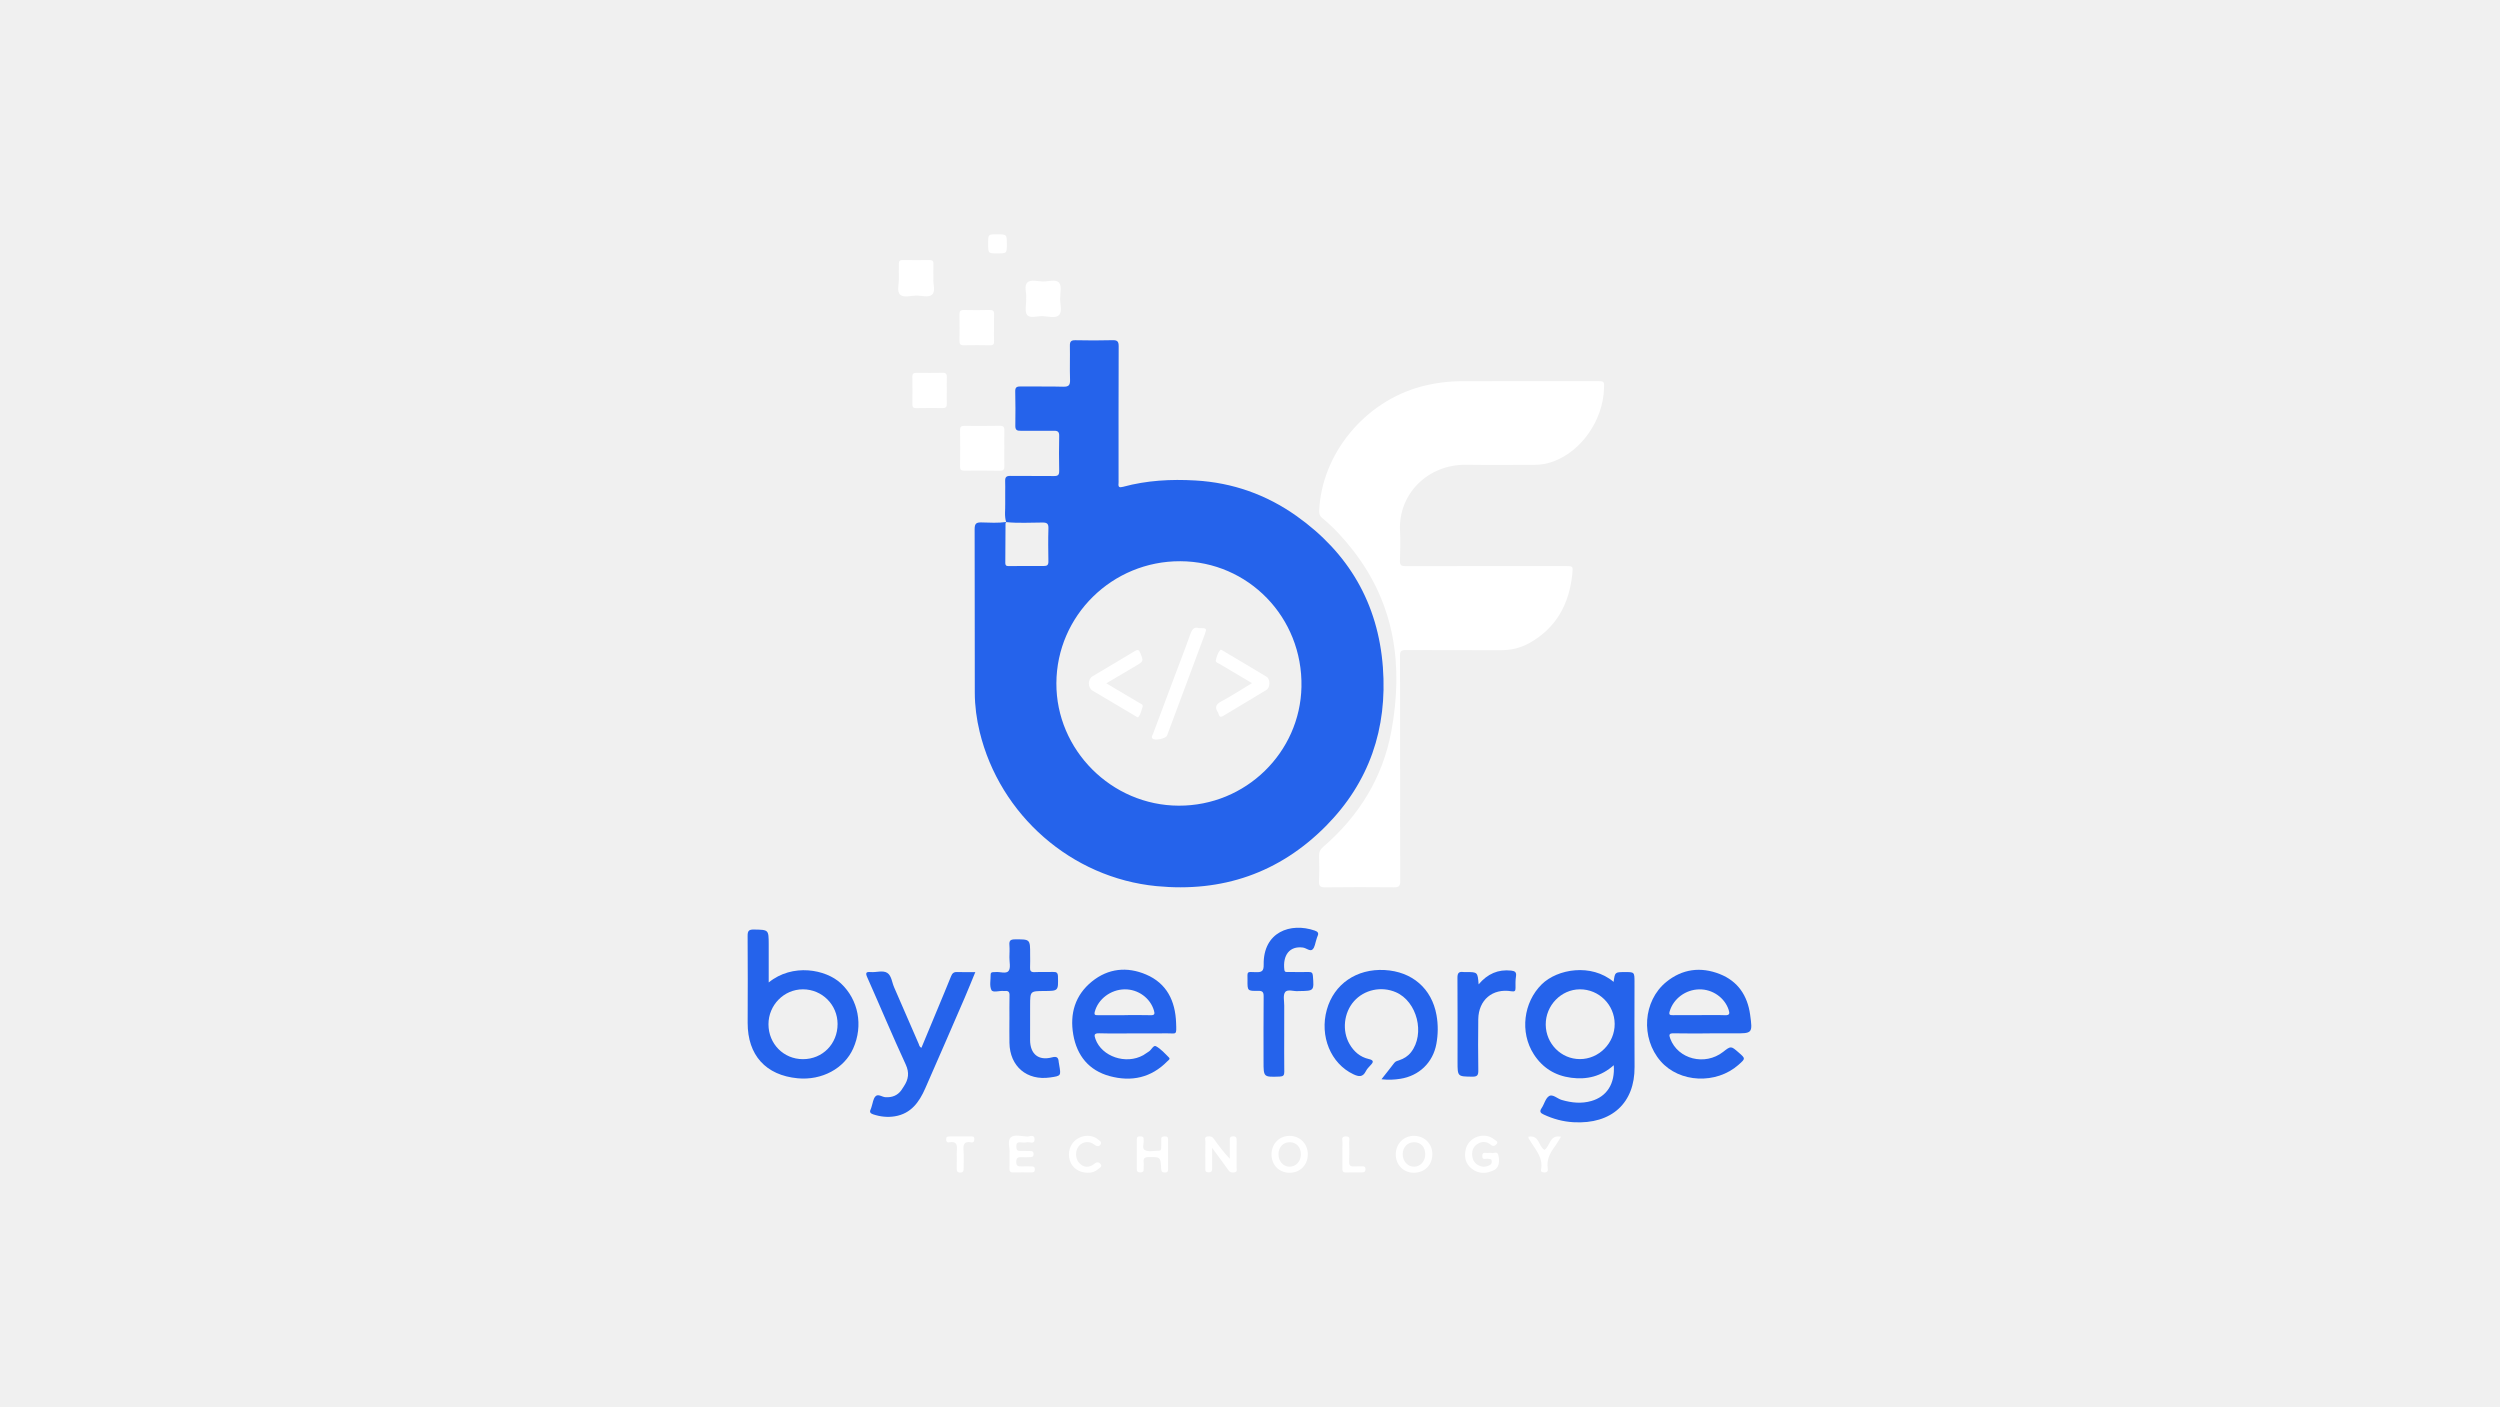
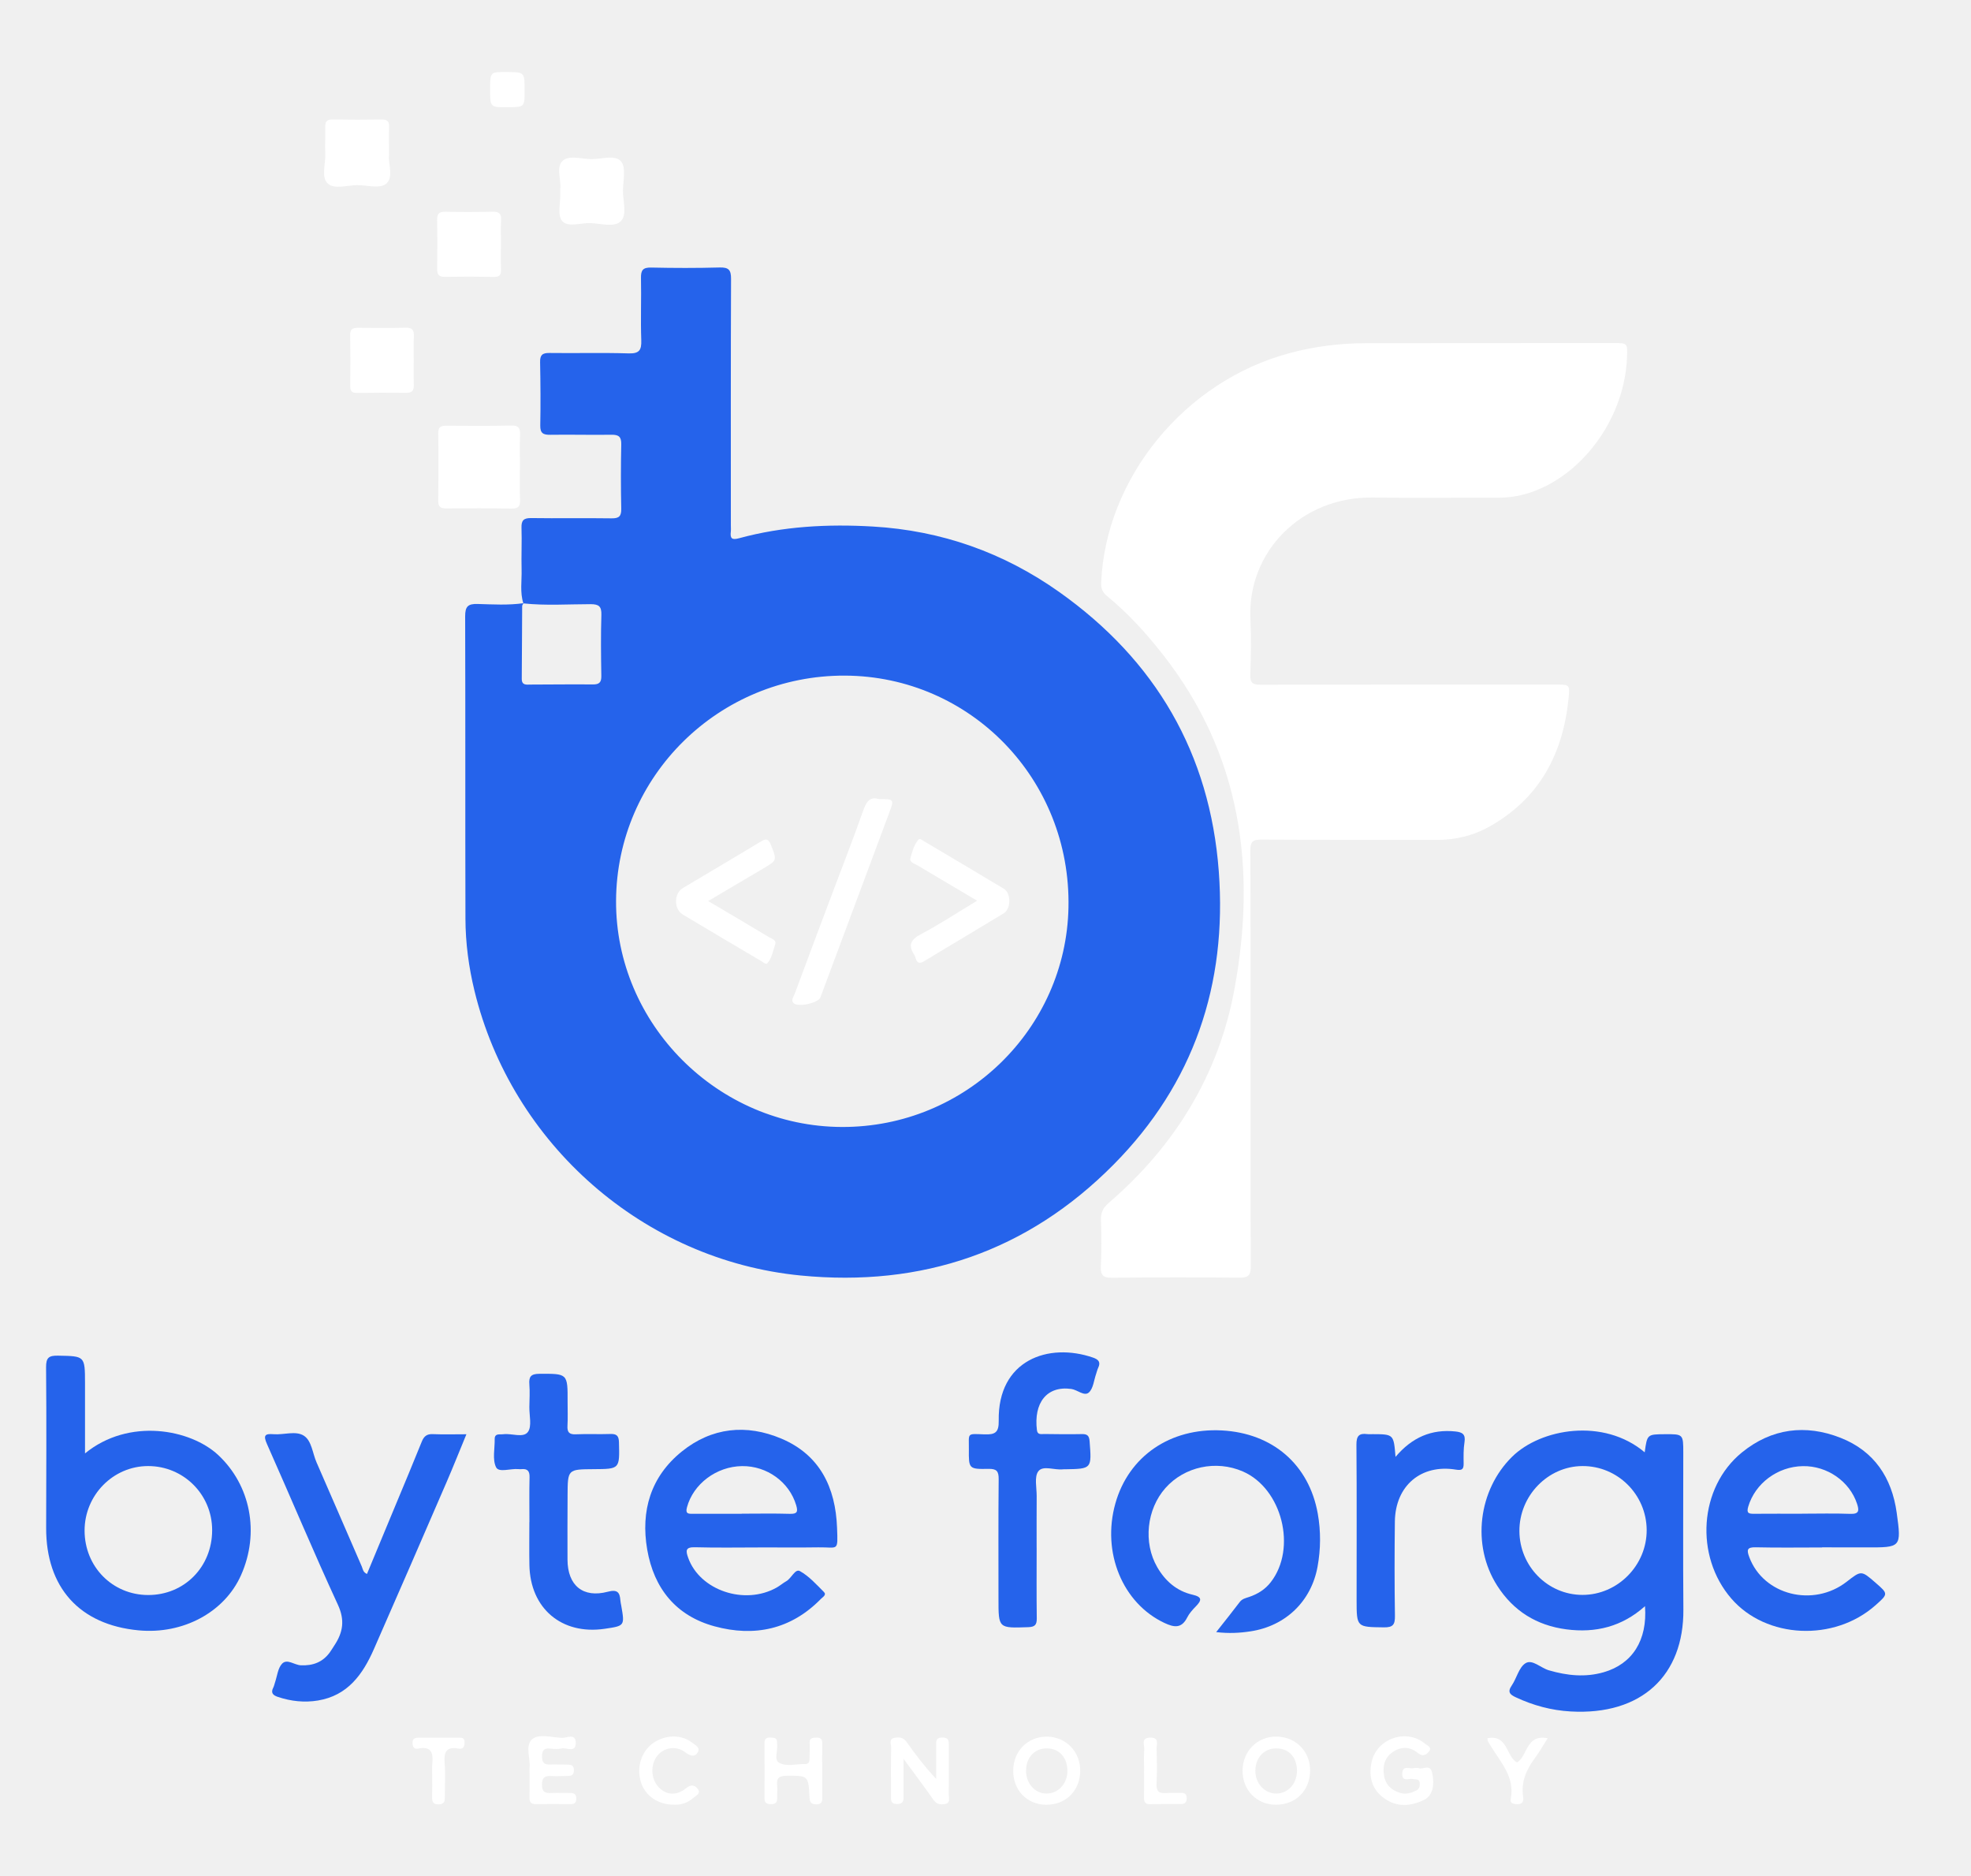
- <svg xmlns="http://www.w3.org/2000/svg" version="1.1" id="Layer_1" x="0px" y="0px" viewBox="0 0 1920 1080" style="enable-background:new 0 0 1920 1080;" xml:space="preserve">
+ <svg xmlns="http://www.w3.org/2000/svg" version="1.1" id="Layer_1" x="0px" y="0px" viewBox="555 150 820 780" style="enable-background:new 0 0 1920 1080;" xml:space="preserve">
  <style type="text/css">
- 	.st0{fill:#0a0a0a;}
+ 	.st0{fill:#603813;}
	.st1{fill:#2563eb;}
	.st2{fill:#FFFFFF;}
</style>
  <g>
    <path class="st1" d="M772.74,400.98c-1.48-4.63-0.61-9.39-0.74-14.09c-0.15-5.79,0.15-11.59-0.04-17.38   c-0.1-3.11,0.95-4.06,4.05-4.02c11.14,0.16,22.29-0.05,33.43,0.11c3.13,0.05,4.08-0.9,4.02-4.02c-0.19-8.91-0.19-17.83,0-26.74   c0.07-3.19-1.06-4.06-4.09-4.01c-8.47,0.13-16.94-0.11-25.41,0.02c-2.93,0.04-4.25-0.6-4.19-3.88c0.17-8.76,0.1-17.53-0.07-26.3   c-0.06-2.88,0.84-3.89,3.8-3.85c10.99,0.15,22-0.17,32.98,0.17c4.46,0.14,5.46-1.31,5.31-5.5c-0.31-8.61,0.06-17.24-0.12-25.85   c-0.07-3.24,0.81-4.43,4.22-4.35c9.51,0.21,19.02,0.23,28.53-0.03c3.72-0.1,4.74,1.02,4.72,4.72   c-0.14,34.18-0.08,68.35-0.08,102.53c0,0.89,0.08,1.79-0.02,2.67c-0.34,2.88,0.52,3.49,3.46,2.69c18.24-4.96,36.81-5.96,55.64-4.86   c28.5,1.66,54.39,10.83,77.53,27.23c40.06,28.39,62.73,67.11,66.39,116.26c3.5,46.97-10.38,88.19-43.74,121.87   c-35.83,36.18-79.74,51.09-130.19,46.17c-65.32-6.37-120.25-54.6-135.74-118.46c-2.39-9.85-3.72-19.88-3.75-29.98   c-0.12-41.9,0.02-83.81-0.12-125.71c-0.01-4.09,1.12-5.29,5.19-5.17c6.36,0.18,12.76,0.58,19.1-0.33c-0.2,0.39-0.56,0.78-0.57,1.18   c-0.07,10.08-0.08,20.16-0.17,30.25c-0.02,2.88,2.01,2.42,3.71,2.42c8.6,0,17.21-0.15,25.81-0.05c2.7,0.03,3.63-0.83,3.58-3.55   c-0.14-8.45-0.24-16.91,0.02-25.36c0.11-3.57-1.04-4.48-4.5-4.48C791.38,401.31,782.05,401.96,772.74,400.98z M811.3,524.7   c-0.23,51.22,42.3,93.9,93.96,94.06c51.57,0.17,93.24-40.95,94.26-91.27c1.08-53.42-40.91-96.27-93.03-96.47   C854.17,430.82,811.53,472.79,811.3,524.7z" />
    <path class="st2" d="M1075.29,590.64c0,28.68-0.06,57.36,0.08,86.04c0.02,3.65-0.89,4.81-4.67,4.77   c-17.68-0.19-35.37-0.17-53.05,0.03c-3.77,0.04-4.83-1.11-4.66-4.78c0.3-6.38,0.27-12.78,0.04-19.16c-0.12-3.12,0.86-5.15,3.24-7.2   c27.42-23.59,45.65-53.13,52.23-88.54c9.33-50.16,3.03-97.72-29.54-139.34c-6.98-8.91-14.54-17.29-23.32-24.47   c-1.92-1.57-2.63-3.11-2.52-5.65c1.88-43.67,34.86-83.85,78.43-95.48c10.41-2.78,20.97-4.1,31.72-4.11   c34.33-0.04,68.65-0.05,102.98-0.06c5.85,0,5.85,0.03,5.64,5.84c-0.87,24.27-17.22,47.79-38.75,55.81   c-4.79,1.78-9.7,2.68-14.82,2.67c-17.39-0.03-34.77,0.2-52.16-0.06c-29.92-0.45-52.29,22.75-50.95,50.52   c0.37,7.71,0.22,15.46-0.05,23.18c-0.12,3.47,1.1,4.17,4.33,4.16c40.86-0.1,81.73-0.06,122.59-0.07c5.98,0,6.07-0.03,5.48,5.84   c-2.32,23.15-12.23,41.68-33.06,53.32c-6.72,3.75-14.03,5.47-21.8,5.45c-24.37-0.08-48.74,0.03-73.11-0.12   c-3.56-0.02-4.42,1.07-4.4,4.5c0.13,28.98,0.07,57.95,0.07,86.93C1075.28,590.64,1075.29,590.64,1075.29,590.64z" />
    <path class="st1" d="M1239.25,754.08c1.03-7.48,1.03-7.48,8.34-7.53c7.69-0.05,7.71-0.05,7.71,7.78   c0.01,21.69-0.14,43.39,0.04,65.08c0.23,27.46-17.37,44.15-46.94,42.46c-7.93-0.45-15.52-2.49-22.74-5.87   c-2.4-1.12-3.63-2.15-1.74-4.91c2.09-3.05,2.99-7.58,5.76-9.29c2.81-1.75,6.34,1.98,9.68,2.95c7.58,2.21,15.14,3.02,22.82,0.81   c11.9-3.42,18.26-13.29,17.19-27.48c-9.57,8.56-20.57,11.23-32.7,9.64c-12.38-1.62-22.04-7.62-28.78-18.15   c-10.78-16.86-7.85-39.82,6.19-53.64C1195.98,744.21,1222.06,739.6,1239.25,754.08z M1187.12,786.87   c0.09,14.64,11.8,26.49,26.2,26.52c14.67,0.03,26.86-12.31,26.75-27.06c-0.11-14.71-12.1-26.61-26.74-26.53   C1198.96,759.87,1187.03,772.18,1187.12,786.87z" />
    <path class="st1" d="M590.37,754.53c18.31-14.95,43.92-10.08,55.46,0.73c13.38,12.53,17.32,32.24,9.44,49.94   c-6.86,15.41-24.11,24.69-42.64,22.93c-24.55-2.32-38.49-17.81-38.43-42.6c0.05-22.27,0.17-44.54-0.03-66.8   c-0.04-4.06,1.19-4.92,4.97-4.85c11.17,0.21,11.2,0.06,11.23,11.44C590.4,734.77,590.37,744.23,590.37,754.53z M616.61,813.44   c15.07,0.04,26.67-11.71,26.65-27c-0.01-14.78-11.87-26.64-26.64-26.64c-14.56,0-26.46,12.11-26.43,26.88   C590.22,801.69,601.77,813.4,616.61,813.44z" />
    <path class="st1" d="M871.82,793.65c-9.21,0-18.42,0.18-27.62-0.08c-4.06-0.11-3.96,1.41-2.88,4.42   c4.83,13.51,23.44,19.83,36.75,12.37c1.42-0.79,2.67-1.89,4.08-2.69c2.14-1.21,3.66-5.27,5.63-4.18c3.8,2.1,6.88,5.58,10.02,8.72   c1.17,1.17-0.55,2.11-1.28,2.85c-12.44,12.72-27.66,15.91-44.25,11.4c-16.01-4.35-25.22-15.74-28.01-31.92   c-2.77-16.09,1.44-30.31,14.34-40.75c12.49-10.1,26.92-11.58,41.53-5.38c16.04,6.81,22.49,20.39,23.11,37.04   c0.38,10.23,0.53,8.03-7.81,8.16c-7.87,0.12-15.74,0.03-23.61,0.03C871.82,793.63,871.82,793.64,871.82,793.65z M863.59,779.65   c0-0.01,0-0.02,0-0.04c6.68,0,13.35-0.14,20.02,0.06c3.1,0.09,3.42-0.89,2.62-3.6c-2.83-9.58-12.11-16.38-22.5-16.25   c-10.72,0.13-20.34,7.46-22.93,17.15c-0.7,2.62,0.43,2.7,2.32,2.69C849.94,779.63,856.76,779.65,863.59,779.65z" />
    <path class="st1" d="M1313.05,793.66c-9.21,0-18.42,0.15-27.62-0.07c-3.71-0.09-3.76,1.16-2.67,4.09   c5.88,15.8,26.61,21.06,40.55,10.21c6.05-4.72,6.05-4.72,11.99,0.45c5.31,4.62,5.31,4.62-0.06,9.38   c-17.19,15.24-45.44,13.93-59.92-2.77c-15.37-17.72-13.51-46.26,4.38-60.82c12.31-10.01,26.43-11.83,41.06-6.07   c13.94,5.49,21.31,16.55,23.33,31.16c2,14.47,1.87,14.48-12.77,14.4c-6.09-0.03-12.18-0.01-18.26-0.01   C1313.05,793.63,1313.05,793.65,1313.05,793.66z M1304.75,779.63c0-0.01,0-0.02,0-0.02c6.67,0,13.36-0.18,20.02,0.07   c3.76,0.14,3.72-1.43,2.82-4.19c-3.06-9.3-12.39-15.83-22.55-15.66c-10.56,0.17-19.88,7.22-22.72,16.86   c-0.8,2.72,0.21,2.98,2.41,2.96C1291.4,779.59,1298.08,779.63,1304.75,779.63z" />
    <path class="st1" d="M707.67,804.68c4.04-9.71,8.07-19.38,12.08-29.06c3.59-8.64,7.22-17.26,10.7-25.93   c0.89-2.21,2.06-3.28,4.58-3.17c4.43,0.19,8.88,0.05,14.01,0.05c-2.83,6.84-5.38,13.27-8.12,19.62   c-10.09,23.3-20.17,46.59-30.4,69.83c-4.59,10.42-10.85,19.23-23.2,21.29c-5.69,0.95-11.24,0.33-16.69-1.48   c-2.04-0.68-3.09-1.66-1.94-3.88c0.34-0.65,0.47-1.41,0.71-2.11c0.92-2.67,1.18-5.96,2.95-7.83c2.09-2.2,5.11,0.54,7.79,0.66   c4.99,0.23,9.06-1.26,12.05-5.34c0.7-0.96,1.29-1.99,1.95-2.98c3.55-5.37,4.42-10.41,1.43-16.88   c-10.22-22.12-19.61-44.62-29.52-66.88c-1.61-3.62-0.79-4.33,2.75-4.04c4.27,0.35,9.26-1.57,12.65,0.65   c3.24,2.11,3.57,7.27,5.24,11.06c6.33,14.42,12.53,28.9,18.83,43.33C705.96,802.59,705.97,803.95,707.67,804.68z" />
    <path class="st1" d="M1060.97,828.87c3.62-4.6,6.78-8.52,9.81-12.53c1.01-1.33,2.44-1.61,3.82-2.07c3.61-1.21,6.71-3.12,9.07-6.16   c10.98-14.09,4.71-38.99-11.62-46.07c-11.14-4.84-24.29-2.01-32.2,6.91c-7.81,8.82-9.3,22.7-3.41,32.89   c3.33,5.77,8.11,9.96,14.68,11.46c4.22,0.97,3.79,2.41,1.33,4.93c-1.34,1.37-2.69,2.87-3.54,4.56c-2.34,4.65-5.45,4.16-9.48,2.26   c-17.37-8.17-26.13-29.26-20.41-49.66c5.51-19.66,22.83-31.54,44.3-30.41c21.19,1.12,36.27,14.22,39.91,34.57   c1.32,7.4,1.25,14.78-0.09,22.13c-2.63,14.41-13.31,24.65-27.84,26.86C1070.79,829.24,1066.26,829.48,1060.97,828.87z" />
    <path class="st1" d="M986.28,793.74c0,9.8-0.08,19.61,0.05,29.41c0.03,2.67-0.77,3.56-3.52,3.66   c-12.42,0.44-12.41,0.53-12.41-11.65c0.01-16.64-0.09-33.28,0.08-49.92c0.03-3.32-0.86-4.33-4.21-4.27   c-8.21,0.15-8.26-0.02-8.19-8.14c0.06-6.95-1.05-6.48,6.53-6.21c4.46,0.16,5.98-0.85,5.89-5.69   c-0.45-25.19,20.63-32.67,39.25-26.24c2.25,0.78,3.27,1.87,2.13,4.25c-0.38,0.8-0.56,1.69-0.86,2.53   c-0.93,2.65-1.18,6.08-3.02,7.73c-1.91,1.71-4.73-1.11-7.3-1.47c-10.27-1.43-15.72,5.88-14.3,17.17c0.26,2.04,1.88,1.55,3.1,1.57   c5.2,0.07,10.4,0.14,15.6,0.03c2.25-0.05,3.04,0.67,3.21,2.99c0.88,11.47,0.95,11.47-10.26,11.65c-0.3,0-0.6-0.02-0.89,0.02   c-3.5,0.4-8.24-1.75-10.18,0.81c-1.75,2.31-0.66,6.83-0.69,10.37c-0.05,7.13-0.02,14.26-0.02,21.39   C986.3,793.74,986.29,793.74,986.28,793.74z" />
    <path class="st1" d="M775.26,783.13c0-6.24-0.1-12.48,0.05-18.72c0.06-2.55-0.87-3.56-3.34-3.33c-0.44,0.04-0.89,0.03-1.34-0.01   c-3.2-0.32-8.1,1.56-9.24-0.76c-1.6-3.23-0.51-7.8-0.58-11.8c-0.02-1.31,0.65-1.87,1.9-1.89c0.59-0.01,1.19,0,1.78-0.07   c3.48-0.41,8.24,1.66,10.14-0.94c1.72-2.35,0.55-6.85,0.6-10.4c0.05-3.12,0.25-6.26,0-9.36c-0.26-3.21,0.63-4.4,4.1-4.42   c11.86-0.07,11.86-0.21,11.81,11.76c-0.01,3.27,0.14,6.55-0.05,9.8c-0.15,2.65,0.63,3.73,3.47,3.6c4.75-0.22,9.51,0.04,14.26-0.13   c2.6-0.09,3.62,0.6,3.69,3.44c0.28,11.13,0.39,11.13-10.57,11.19c-10.74,0.07-10.76,0.07-10.81,10.87   c-0.04,8.92-0.07,17.83-0.03,26.75c0.04,10.79,6.45,16.09,16.77,13.36c3.96-1.05,5,0.24,5.23,3.65c0.05,0.74,0.25,1.46,0.37,2.2   c1.45,8.35,1.45,8.35-6.93,9.57c-17.86,2.62-30.97-8.47-31.29-26.54c-0.11-5.94-0.02-11.89-0.02-17.83   C775.24,783.13,775.25,783.13,775.26,783.13z" />
    <path class="st1" d="M1135.58,755.98c6.91-8.16,14.99-11.61,24.92-10.57c2.88,0.3,4.3,1.16,3.78,4.43   c-0.46,2.91-0.4,5.92-0.36,8.89c0.03,2.35-0.63,2.98-3.12,2.57c-14.56-2.43-25.3,6.64-25.49,21.58   c-0.16,13.07-0.17,26.14,0.03,39.2c0.05,3.57-0.72,4.87-4.58,4.81c-11.33-0.15-11.36,0.02-11.37-11.39   c-0.01-21.53,0.11-43.07-0.07-64.6c-0.03-3.65,1.12-4.84,4.52-4.39c0.73,0.1,1.48,0.01,2.23,0.02   C1134.82,746.56,1134.82,746.56,1135.58,755.98z" />
    <path class="st2" d="M771.3,344.48c0,4.45-0.12,8.91,0.05,13.36c0.1,2.6-0.58,3.74-3.43,3.7c-9.05-0.16-18.11-0.15-27.16-0.07   c-2.35,0.02-3.47-0.51-3.44-3.17c0.13-9.35,0.14-18.7,0.01-28.05c-0.04-2.67,1.04-3.2,3.41-3.18c9.05,0.08,18.11,0.1,27.16-0.06   c2.83-0.05,3.55,1.07,3.46,3.67c-0.16,4.6-0.04,9.2-0.04,13.8C771.32,344.48,771.31,344.48,771.3,344.48z" />
    <path class="st2" d="M716.85,214.53c-0.44,3.28,1.96,8.92-0.98,11.71c-2.69,2.54-8.21,0.69-12.48,0.77   c-4.11,0.08-9.43,1.83-12.05-0.69c-2.81-2.71-0.84-8.12-1.02-12.35c-0.16-3.7,0.11-7.41,0-11.12c-0.06-2.23,0.6-3.19,3-3.15   c6.82,0.12,13.64,0.11,20.46,0.01c2.28-0.03,3.19,0.73,3.1,3.07C716.75,206.33,716.85,209.89,716.85,214.53z" />
    <path class="st2" d="M763.39,251.76c0,3.41-0.1,6.82,0.04,10.22c0.09,2.17-0.43,3.25-2.9,3.2c-6.81-0.13-13.63-0.14-20.44-0.02   c-2.6,0.04-3.26-1.04-3.22-3.45c0.12-6.66,0.13-13.33-0.02-19.99c-0.06-2.62,0.65-3.71,3.47-3.64c6.51,0.16,13.04,0.14,19.55-0.02   c2.64-0.06,3.76,0.69,3.6,3.48c-0.2,3.39-0.05,6.81-0.05,10.22C763.4,251.76,763.4,251.76,763.39,251.76z" />
    <path class="st2" d="M727.13,300.04c-0.01,3.41-0.08,6.82,0.02,10.22c0.06,2.27-0.83,3.16-3.13,3.13   c-6.82-0.08-13.63-0.05-20.45,0.05c-2.1,0.03-2.88-0.72-2.86-2.82c0.07-7.11,0.08-14.23-0.02-21.34c-0.04-2.47,1.18-2.96,3.29-2.94   c6.67,0.06,13.34,0.1,20.01-0.03c2.64-0.05,3.28,1.14,3.19,3.5C727.04,293.22,727.14,296.63,727.13,300.04z" />
    <path class="st2" d="M788.09,228.58c0.5-3.49-1.91-8.91,0.96-11.66c2.63-2.53,7.94-0.75,12.06-0.73c4.23,0.02,9.87-1.96,12.31,1   c2.08,2.54,0.82,7.95,0.75,12.08c-0.08,4.4,1.9,10.06-0.97,12.83c-2.65,2.56-8.23,0.86-12.51,0.7c-4.08-0.15-9.52,1.94-11.87-0.95   c-2-2.45-0.61-7.65-0.72-11.64C788.09,229.91,788.09,229.61,788.09,228.58z" />
    <path class="st2" d="M930.91,881.59c0,5.97-0.03,10.64,0.01,15.31c0.02,1.92-0.02,3.48-2.71,3.47c-2.84,0-2.52-1.8-2.52-3.58   c0-6.67-0.07-13.34,0.05-20.01c0.02-1.37-1.07-3.52,1.46-3.95c1.93-0.33,3.65-0.18,5.03,1.8c3.64,5.21,7.52,10.24,12.25,15.31   c0-4.58,0.01-9.16-0.01-13.74c-0.01-1.81-0.24-3.49,2.58-3.49c2.72,0,2.7,1.49,2.69,3.41c-0.03,6.82,0.04,13.63-0.02,20.45   c-0.01,1.35,0.72,3.28-1.33,3.74c-1.87,0.42-3.65,0.33-5.05-1.69C939.58,893.22,935.59,887.98,930.91,881.59z" />
    <path class="st2" d="M1085.69,900.67c-7.96-0.06-13.87-6.21-13.74-14.32c0.13-8.09,6.21-14.12,14.12-14.02   c8.06,0.1,14.02,6.14,13.98,14.14C1100,894.83,1094.03,900.73,1085.69,900.67z M1086,877.23c-5.05-0.01-8.66,3.8-8.73,9.19   c-0.07,5.4,3.94,9.73,8.9,9.6c4.83-0.12,8.46-4.26,8.41-9.59C1094.54,880.86,1091.16,877.23,1086,877.23z" />
    <path class="st2" d="M990.17,900.68c-8.02-0.1-13.8-6.2-13.64-14.39c0.16-8.15,6.17-14.06,14.19-13.94   c7.9,0.12,13.86,6.41,13.68,14.47C1004.22,894.99,998.27,900.78,990.17,900.68z M990.66,877.23c-5.1-0.1-8.7,3.65-8.79,9.14   c-0.09,5.34,3.63,9.61,8.42,9.65c4.9,0.05,8.73-4.02,8.78-9.31C999.13,881.12,995.76,877.33,990.66,877.23z" />
    <path class="st2" d="M1145.26,885.41c1.49,0.92,4.64-1.96,5.51,1.84c1.26,5.49,0.07,9.73-3.21,11.35   c-5.88,2.9-11.77,3.19-17.17-0.97c-4.88-3.75-6.01-9.02-4.74-14.79c2.16-9.79,14.61-14,22.23-7.54c0.9,0.76,3.14,1.5,1.49,3.38   c-1.22,1.39-2.55,2.07-4.51,0.44c-3.17-2.63-6.91-2.74-10.32-0.45c-3.42,2.29-4.39,5.82-3.75,9.79c0.64,3.95,3.12,6.24,6.86,7.32   c2.29,0.66,4.38,0.03,6.43-0.95c1.46-0.7,1.73-1.97,1.55-3.36c-0.22-1.7-1.66-1.22-2.75-1.49c-1.67-0.41-4.67,1.43-4.5-2.33   c0.15-3.58,3.03-1.75,4.74-2.2C1143.66,885.28,1144.29,885.41,1145.26,885.41z" />
    <path class="st2" d="M897.09,886.64c0,3.71-0.03,7.41,0.01,11.12c0.02,1.75-0.41,2.77-2.48,2.75c-2.09-0.02-2.73-0.77-2.84-2.88   c-0.47-9.19-0.54-9.05-9.52-9.01c-3.11,0.01-4.29,0.95-3.94,4.04c0.19,1.75-0.05,3.55,0,5.33c0.05,2.01-1.02,2.49-2.81,2.44   c-1.66-0.04-2.44-0.67-2.44-2.37c0.02-7.71,0.04-15.41-0.01-23.12c-0.01-1.83,0.94-2.26,2.5-2.21c1.4,0.05,2.77,0.04,2.73,2   c-0.01,0.3-0.01,0.6,0.02,0.89c0.27,2.6-1.31,6.35,0.78,7.55c3.1,1.79,7.21,0.49,10.88,0.57c1.63,0.04,1.83-1.14,1.83-2.43   c0-2.07,0.14-4.16,0.03-6.22c-0.12-2.2,1.2-2.31,2.83-2.34c1.65-0.03,2.45,0.54,2.42,2.3c-0.07,3.85-0.02,7.71-0.02,11.56   C897.08,886.64,897.09,886.64,897.09,886.64z" />
    <path class="st2" d="M775.31,885.48c0.51-3.53-1.95-9.21,0.97-11.96c2.66-2.49,8.24-0.87,12.5-0.66c1.97,0.09,5.8-2.13,5.75,2.18   c-0.05,4.2-3.81,1.74-5.87,2.22c-1.55,0.36-3.25,0.2-4.87,0.05c-2.55-0.24-3.28,0.83-3.28,3.31c0,2.55,0.92,3.44,3.37,3.32   c2.36-0.11,4.74,0.07,7.11,0.05c1.68-0.02,2.8,0.26,2.78,2.4c-0.02,2.23-1.36,2.29-2.92,2.31c-2.07,0.02-4.16,0.16-6.22,0.04   c-2.56-0.15-4.08,0.2-4.15,3.46c-0.06,3.26,1.4,3.71,4,3.59c2.51-0.11,5.04,0.03,7.55-0.01c1.72-0.03,2.77,0.35,2.71,2.45   c-0.06,1.87-0.98,2.21-2.52,2.19c-4.74-0.04-9.48-0.09-14.22,0c-2.22,0.04-2.77-0.99-2.72-2.98   C775.38,893.73,775.31,890.03,775.31,885.48z" />
    <path class="st2" d="M835.34,900.65c-6.48,0.04-11.9-3.66-13.69-9.34c-1.93-6.14,0.12-12.73,5.05-16.26   c4.95-3.54,11.81-3.71,16.19-0.25c1.28,1.01,3.58,2.11,2.43,4.04c-1.26,2.11-3.12,1.61-5.16,0.06c-3.76-2.87-8.76-2.13-11.58,1.25   c-3.03,3.63-2.88,9.59,0.32,13.09c3.12,3.42,7.51,3.86,11.51,0.58c2.05-1.68,3.56-1.4,4.86,0.24c1.51,1.92-0.73,2.81-1.75,3.71   C841.24,899.81,838.46,900.82,835.34,900.65z" />
    <path class="st2" d="M1173.81,873c8.59-1.59,7.66,7.47,12.32,10.1c4.44-2.61,3.64-11.89,12.75-10.09   c-1.91,2.99-3.47,5.79-5.36,8.34c-3.57,4.8-5.78,9.91-4.84,16.05c0.3,1.93-0.38,3.14-2.64,3.04c-1.52-0.07-2.88-0.39-2.52-2.2   c1.76-8.95-4.03-15.02-8.15-21.73c-0.47-0.76-0.95-1.5-1.38-2.28C1173.87,873.99,1173.9,873.67,1173.81,873z" />
    <path class="st2" d="M734.81,888.74c0-1.63-0.13-3.27,0.03-4.89c0.44-4.37-0.09-7.69-5.85-6.54c-1.67,0.34-2.34-0.62-2.36-2.32   c-0.02-1.86,1-2.21,2.51-2.21c5.48,0.01,10.96-0.02,16.44-0.01c1.31,0,2.69-0.17,2.69,1.94c0,1.88-0.63,2.95-2.54,2.6   c-5.29-0.98-6.1,1.71-5.74,6.19c0.36,4.56,0.06,9.18,0.08,13.77c0.01,1.77-0.08,3.16-2.5,3.24c-2.63,0.09-2.84-1.33-2.79-3.33   C734.86,894.37,734.81,891.56,734.81,888.74z" />
    <path class="st2" d="M1030.99,886.52c0-2.96-0.17-5.94,0.06-8.88c0.15-1.82-1.55-4.76,2.43-4.89c3.96-0.12,2.65,2.77,2.7,4.67   c0.14,4.89,0.23,9.79-0.02,14.66c-0.16,3.07,1.1,3.92,3.86,3.73c2.07-0.14,4.15-0.01,6.22-0.08c1.62-0.05,2.49,0.49,2.46,2.28   c-0.03,1.69-0.73,2.38-2.42,2.37c-4.3-0.04-8.59-0.02-12.89,0.06c-2.05,0.04-2.46-1.08-2.44-2.81c0.05-3.7,0.01-7.41,0.01-11.11   C1030.97,886.52,1030.98,886.52,1030.99,886.52z" />
    <path class="st2" d="M758.9,187.01c0.01-7.09,0.01-7.09,6.96-7.05c7.38,0.04,7.38,0.04,7.4,7.6c0.02,6.99,0.02,6.99-7.07,7.05   C758.89,194.66,758.89,194.66,758.9,187.01z" />
    <path class="st2" d="M920.63,482.38c6.32,0,6.41,0.04,4.42,5.41c-9.55,25.7-19.14,51.37-28.73,77.05c-0.9,2.42-9.5,4.25-11.22,2.35   c-1.13-1.26,0.07-2.57,0.48-3.7c5.4-14.6,10.9-29.17,16.38-43.74c4.01-10.68,8.19-21.31,11.96-32.07   C915.27,483.82,916.7,481.12,920.63,482.38z" />
    <path class="st2" d="M849.63,524.79c8.81,5.21,17.1,10.09,25.35,15.04c1.16,0.69,3.17,1.11,2.5,3.1c-0.89,2.65-1.35,5.55-3.23,7.72   c-0.6,0.69-1.62-0.34-2.34-0.77c-10.97-6.48-21.95-12.95-32.88-19.51c-3.74-2.24-3.69-8.75,0.05-10.98   c10.81-6.47,21.69-12.83,32.46-19.36c2.25-1.36,3.19-1.1,4.18,1.39c2.58,6.47,2.67,6.4-3.54,10.04   C864.8,515.78,857.46,520.16,849.63,524.79z" />
    <path class="st2" d="M961.52,524.64c-8.84-5.23-16.88-9.96-24.89-14.75c-1.2-0.72-3.33-1.16-2.87-2.92   c0.69-2.68,1.48-5.48,3.29-7.67c0.64-0.77,1.62,0.17,2.36,0.6c11.1,6.59,22.22,13.13,33.27,19.81c3.01,1.82,2.95,8.32-0.07,10.16   c-11.02,6.71-22.14,13.26-33.17,19.95c-1.97,1.19-2.94,0.71-3.53-1.31c-0.12-0.43-0.23-0.89-0.47-1.24   c-2.81-4.18-1.52-6.48,2.86-8.79C946.02,534.41,953.33,529.57,961.52,524.64z" />
  </g>
</svg>
